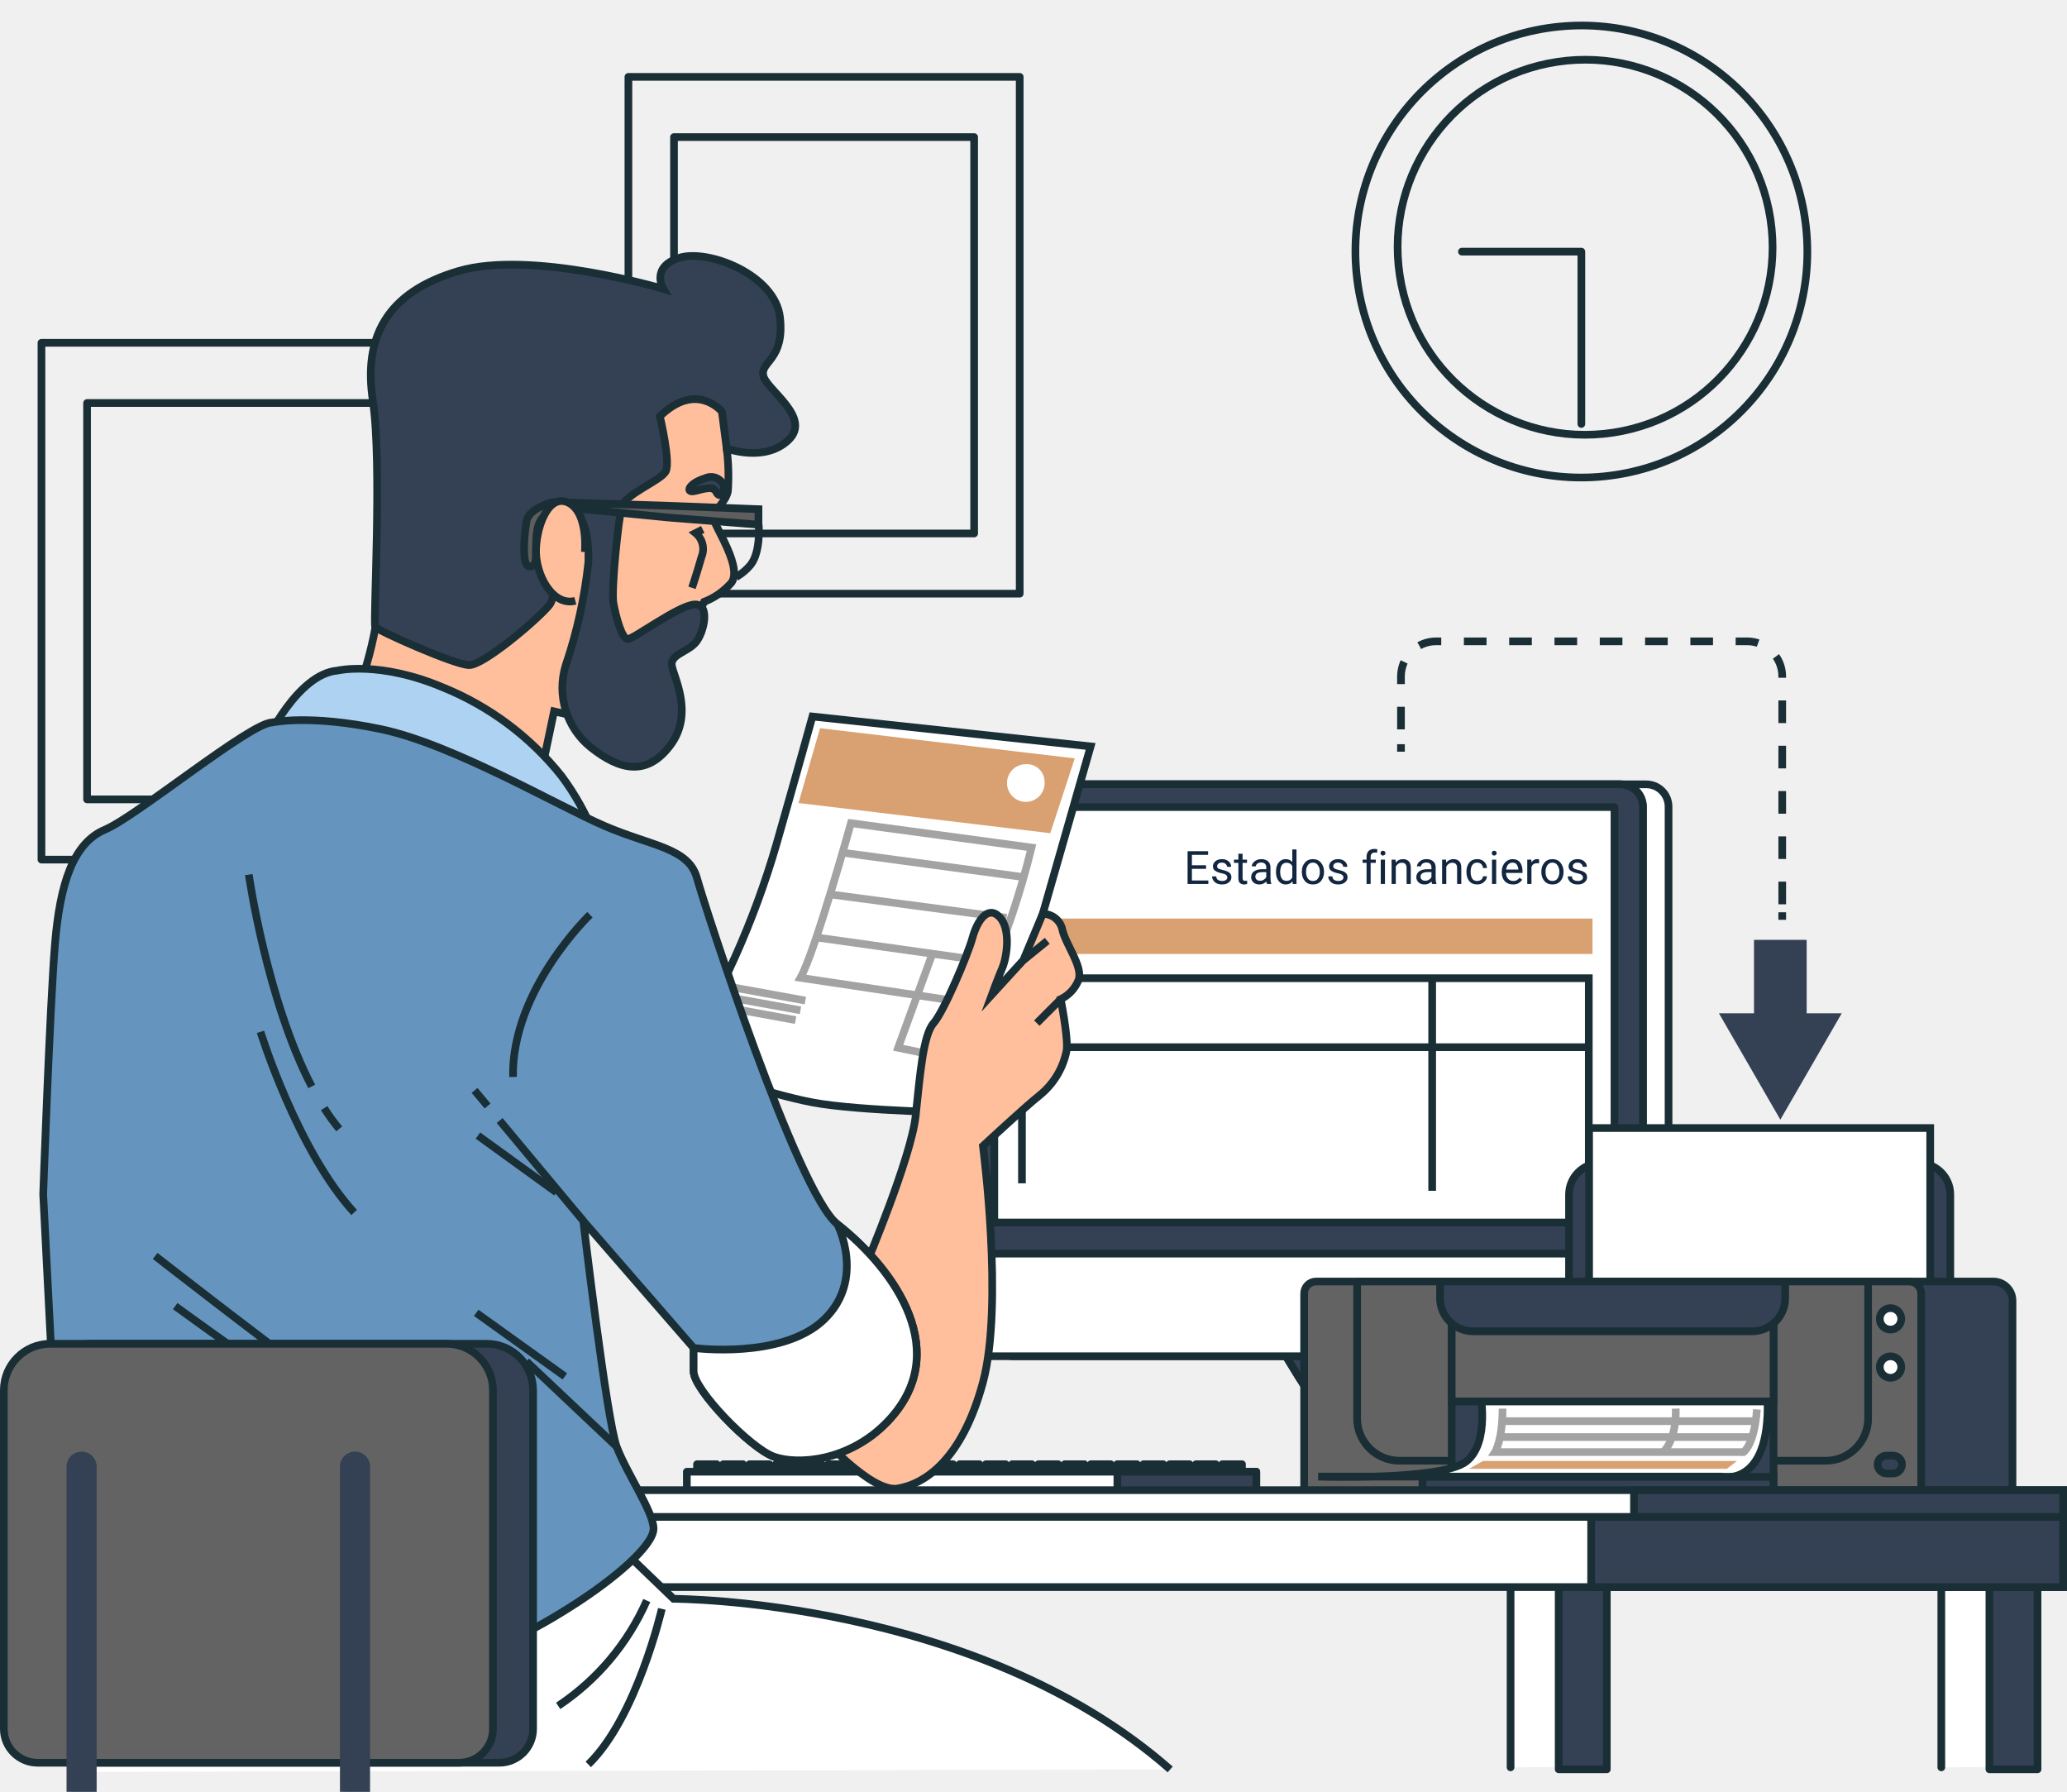
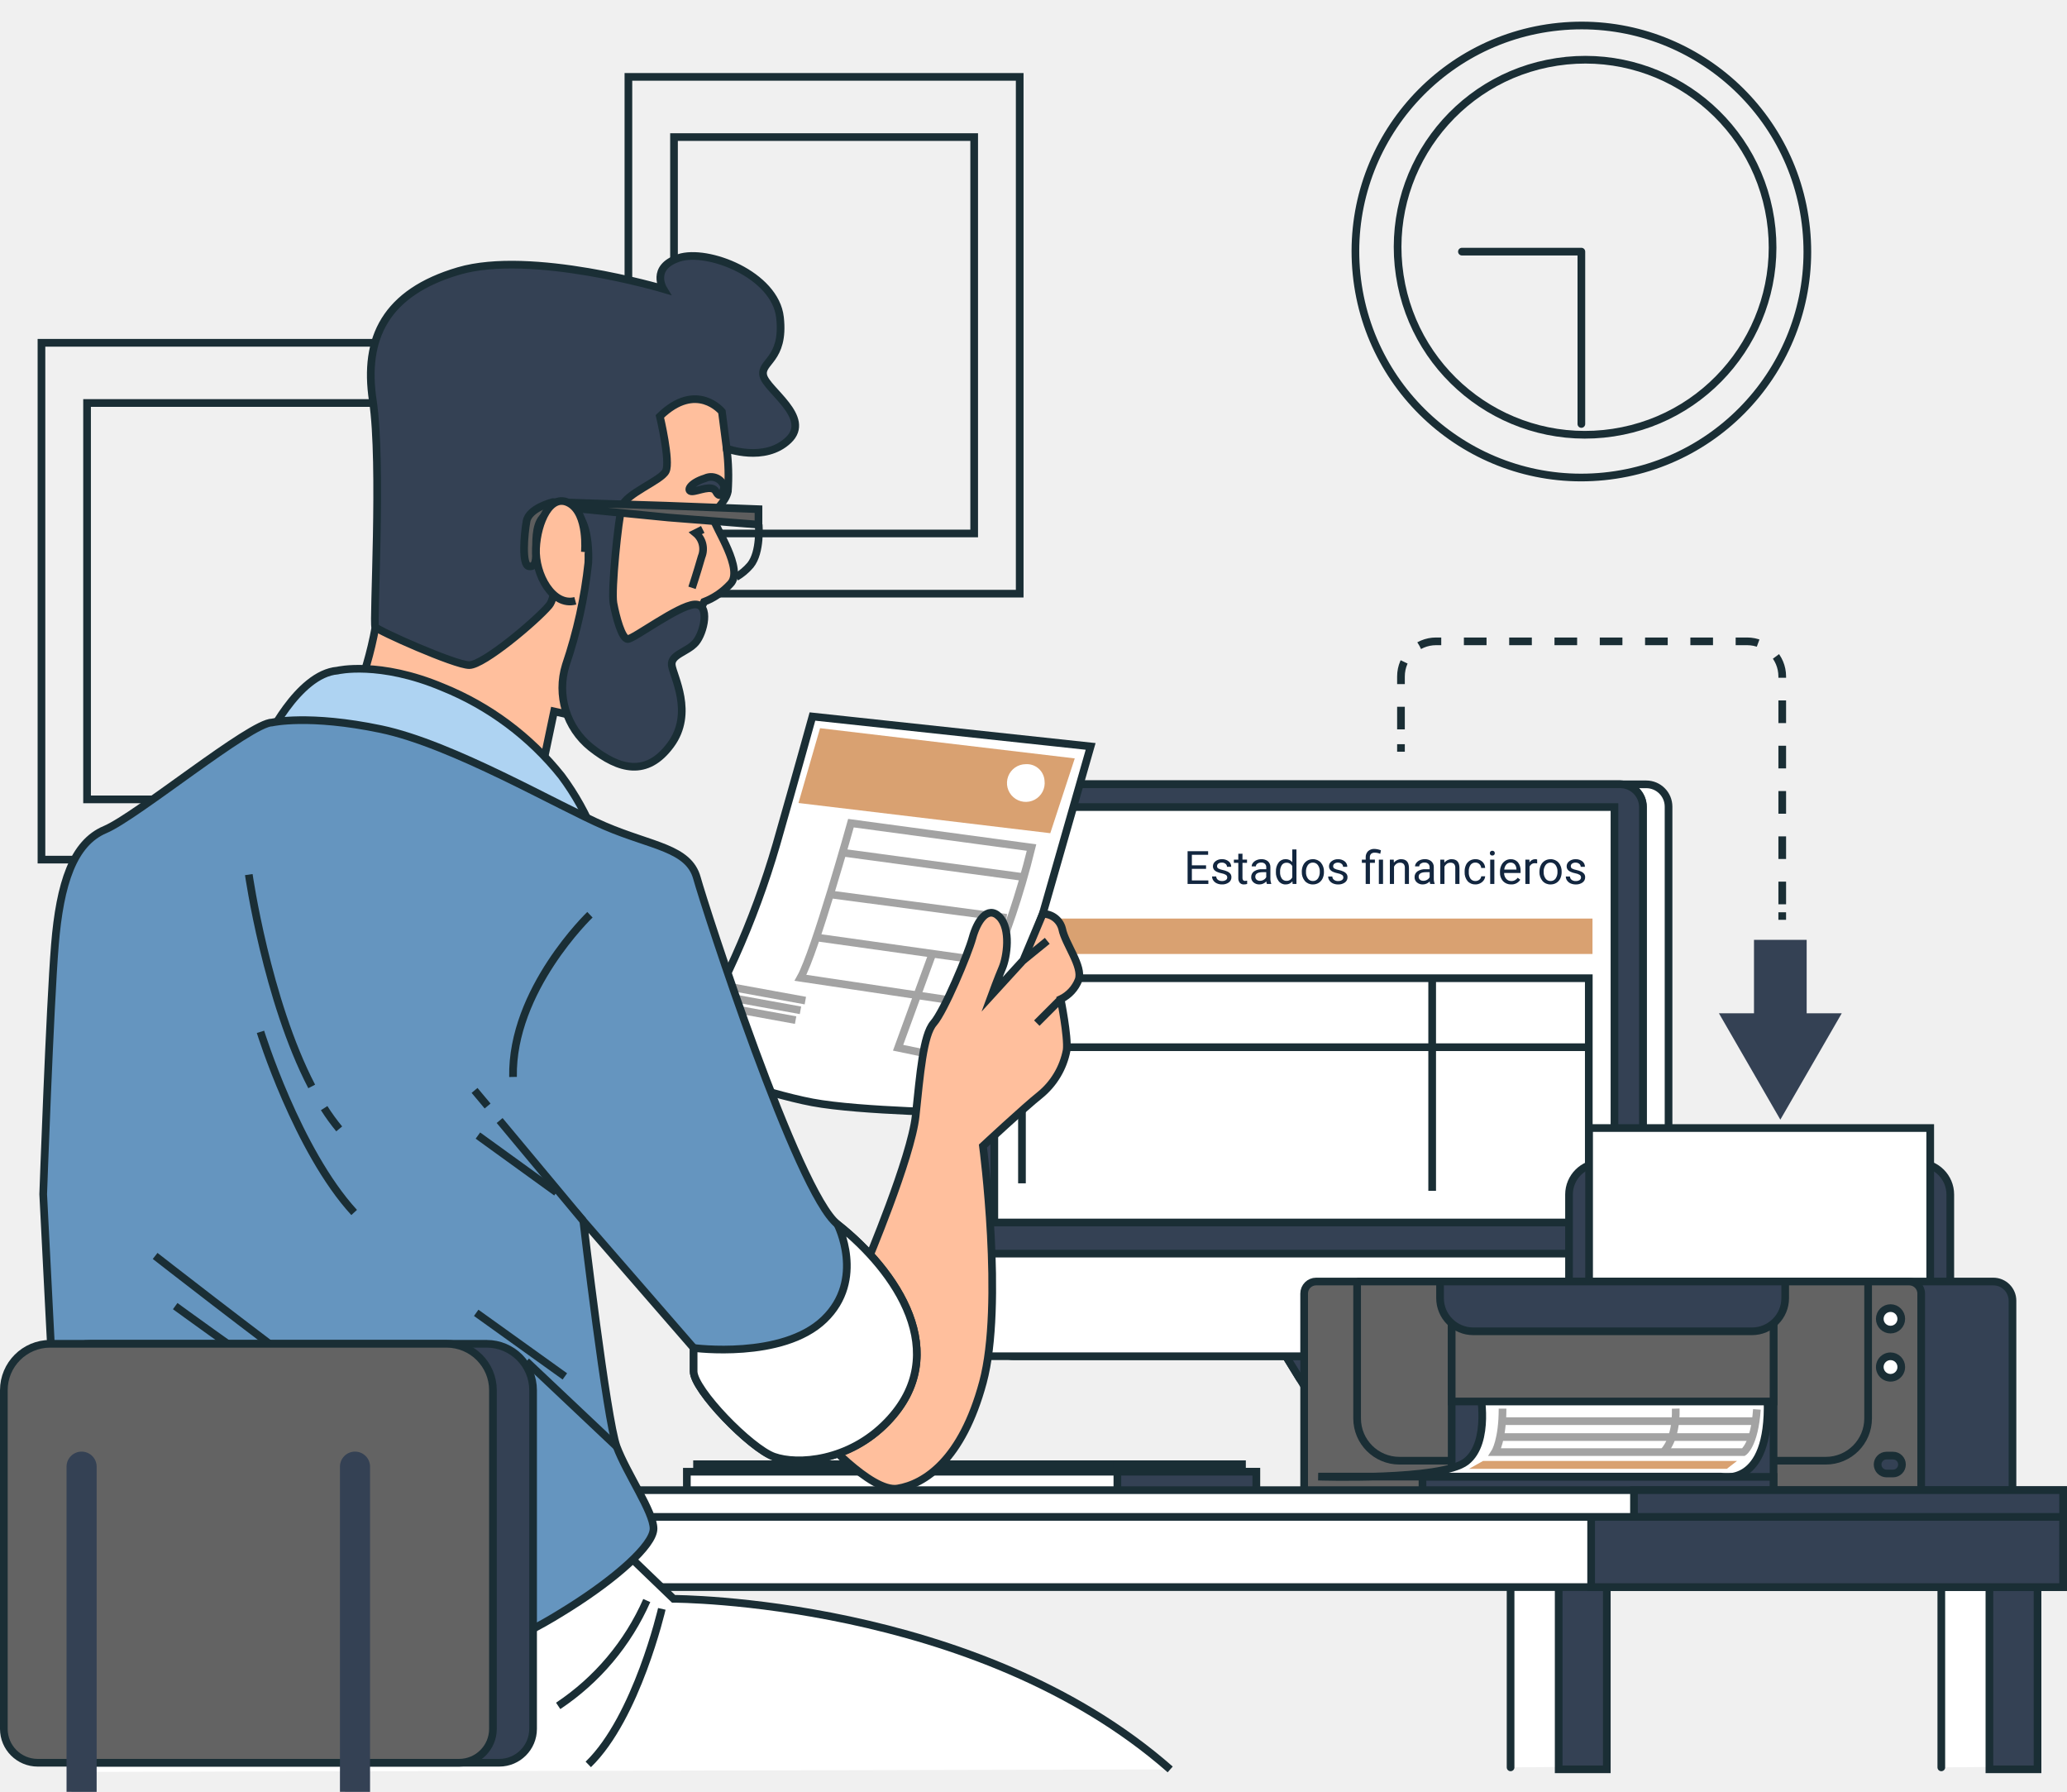
<svg xmlns="http://www.w3.org/2000/svg" width="269.244" height="233.368" viewBox="0 0 269.244 233.368">
  <defs>
-     <style>.a,.b,.f,.h,.l{fill:none;}.a,.b,.c,.d,.f,.h,.i,.j,.k,.m,.n,.p,.q{stroke:#1a2e35;}.a,.b,.c,.d{stroke-linecap:round;stroke-linejoin:round;}.b{stroke-width:1.001px;}.c,.j,.o{fill:#fff;}.d,.g,.i{fill:#344154;}.e{fill:#d9a171;}.f,.h,.i,.j,.k,.l,.m,.n,.p,.q{stroke-miterlimit:10;}.h{stroke-dasharray:2.95 2.95;}.k{fill:#636363;}.l{stroke:#a3a3a3;}.m{fill:#ffbf9d;}.n{fill:#5e5e5e;}.p{fill:#aed3f2;}.q{fill:#6595bf;}.r{fill:#12263f;font-size:6px;font-family:Roboto-Regular, Roboto;}</style>
+     <style>.a,.b,.c,.h,.i,.l,.r,.s{fill:none;}.a,.b,.c,.d,.e,.f,.h,.i,.j,.l,.m,.n,.o,.p,.q,.t,.u,.v,.x,.y{stroke:#1a2e35;}.a,.b,.c,.d,.e,.f,.j{stroke-linecap:round;}.b{stroke-width:1.001px;}.c,.d,.e{stroke-linejoin:round;}.d,.f,.n,.q,.w{fill:#fff;}.e,.j,.k,.m,.p{fill:#344154;}.g{fill:#d9a171;}.h,.l,.m,.o,.q,.r,.u,.v,.x,.y{stroke-miterlimit:10;}.l{stroke-dasharray:2.95 2.95;}.o,.t{fill:#636363;}.r,.s{stroke:#a3a3a3;}.u{fill:#ffbf9d;}.v{fill:#5e5e5e;}.x{fill:#aed3f2;}.y{fill:#6595bf;}.z{fill:#12263f;}</style>
  </defs>
-   <g transform="translate(-1642.807 10009.124)">
-     <rect class="a" width="50.97" height="67.306" transform="translate(1724.662 -9999.113)" />
-     <rect class="a" width="39.096" height="51.623" transform="translate(1730.602 -9991.272)" />
-     <rect class="a" width="50.97" height="67.306" transform="translate(1648.208 -9964.48)" />
-     <rect class="a" width="39.096" height="51.623" transform="translate(1654.148 -9956.639)" />
-     <circle class="a" cx="29.432" cy="29.432" r="29.432" transform="matrix(0.995, -0.1, 0.1, 0.995, 1816.567, -10002.71)" />
-     <circle class="b" cx="24.419" cy="24.419" r="24.419" transform="translate(1821.477 -9997.409) rotate(-8.616)" />
-     <path class="a" d="M338.56,152.84h15.559v22.446" transform="translate(1494.674 -10129.193)" />
-     <path class="c" d="M321.1,367.32l10.325,16.63a3.182,3.182,0,0,1-2.705,4.862H307.636a3.182,3.182,0,0,0,2.712-4.849l-10-16.271Z" transform="translate(1507.916 -10203.521)" />
-     <path class="d" d="M321.1,367.32l-20.754.372,3.849,6.254h21.022Z" transform="translate(1507.916 -10203.521)" />
-     <rect class="c" width="88.19" height="74.481" rx="2.91" transform="translate(1860.15 -9832.495) rotate(180)" />
-     <rect class="c" width="88.19" height="74.481" rx="2.91" transform="translate(1856.811 -9832.495) rotate(180)" />
-     <path class="d" d="M242.626,259H324.89a2.967,2.967,0,0,1,2.967,2.967v58.158H239.64V261.967A2.96,2.96,0,0,1,242.626,259Z" transform="translate(1528.954 -10165.982)" />
-     <rect class="c" width="80.78" height="54.1" transform="translate(1853.106 -9849.916) rotate(180)" />
-     <rect class="e" width="74.559" height="4.613" transform="translate(1775.684 -9889.496)" />
-     <path class="f" d="M250.86,324.363V297.65h73.834v27.687" transform="translate(1525.066 -10179.377)" />
-     <line class="f" x2="73.35" transform="translate(1776.168 -9872.742)" />
-     <line class="f" y2="27.883" transform="translate(1829.359 -9881.923)" />
-     <rect class="c" width="2.568" height="0.856" transform="translate(1733.602 -9818.433)" />
-     <rect class="c" width="2.568" height="0.856" transform="translate(1737.019 -9818.433)" />
-     <rect class="c" width="2.568" height="0.856" transform="translate(1740.443 -9818.433)" />
-     <rect class="c" width="2.568" height="0.856" transform="translate(1743.861 -9818.433)" />
-     <rect class="c" width="2.568" height="0.856" transform="translate(1747.285 -9818.433)" />
-     <rect class="c" width="2.568" height="0.856" transform="translate(1750.703 -9818.433)" />
-     <rect class="c" width="2.568" height="0.856" transform="translate(1754.127 -9818.433)" />
-     <rect class="c" width="2.568" height="0.856" transform="translate(1757.544 -9818.433)" />
-     <rect class="c" width="2.568" height="0.856" transform="translate(1760.969 -9818.433)" />
-     <rect class="c" width="2.568" height="0.856" transform="translate(1764.386 -9818.433)" />
-     <rect class="c" width="2.568" height="0.856" transform="translate(1767.81 -9818.433)" />
-     <rect class="c" width="2.568" height="0.856" transform="translate(1771.228 -9818.433)" />
-     <rect class="c" width="2.568" height="0.856" transform="translate(1774.652 -9818.433)" />
-     <rect class="c" width="2.568" height="0.856" transform="translate(1778.069 -9818.433)" />
-     <rect class="c" width="2.568" height="0.856" transform="translate(1781.494 -9818.433)" />
-     <rect class="c" width="2.568" height="0.856" transform="translate(1784.911 -9818.433)" />
-     <rect class="c" width="2.568" height="0.856" transform="translate(1788.335 -9818.433)" />
-     <rect class="c" width="2.568" height="0.856" transform="translate(1791.753 -9818.433)" />
-     <rect class="c" width="2.568" height="0.856" transform="translate(1795.177 -9818.433)" />
-     <rect class="c" width="2.568" height="0.856" transform="translate(1798.594 -9818.433)" />
-     <rect class="c" width="2.568" height="0.856" transform="translate(1802.019 -9818.433)" />
-     <rect class="c" width="74.174" height="2.764" transform="translate(1732.275 -9817.453)" />
-     <rect class="d" width="18.094" height="2.764" transform="translate(1788.355 -9817.453)" />
-     <path class="g" d="M401.219,299.57v-9.56h-6.861v9.56H389.79l8,13.853,8-13.853Z" transform="translate(1476.921 -10176.729)" />
-     <line class="f" y1="0.98" transform="translate(1825.295 -9912.204)" />
-     <path class="h" d="M326.41,241.978v-6.894a4.574,4.574,0,0,1,4.574-4.574H371.5a4.574,4.574,0,0,1,4.574,4.574V264.81" transform="translate(1498.885 -10156.109)" />
-     <line class="f" y2="0.98" transform="translate(1874.957 -9890.313)" />
-     <path class="i" d="M363.994,334.51h41.494a4.084,4.084,0,0,1,4.084,4.084V371.6H359.91V338.594a4.084,4.084,0,0,1,4.084-4.084Z" transform="translate(1487.276 -10192.15)" />
-     <rect class="j" width="44.435" height="41.664" transform="translate(1849.799 -9862.215)" />
-     <path class="i" d="M325.27,358.1h77.9a2.5,2.5,0,0,1,2.5,2.5V385.33H325.29V358.1Z" transform="translate(1499.28 -10200.325)" />
-     <path class="k" d="M308.652,358.1h77.271a1.562,1.562,0,0,1,1.562,1.562V385.33H307.11V359.662a1.562,1.562,0,0,1,1.562-1.562Z" transform="translate(1505.573 -10200.325)" />
-     <path class="k" d="M317.66,358.1h66.568v17.826a5.509,5.509,0,0,1-5.509,5.509H323.175a5.509,5.509,0,0,1-5.509-5.509V358.1Z" transform="translate(1501.917 -10200.325)" />
-     <rect class="i" width="41.926" height="27.23" transform="translate(1831.901 -9842.226)" />
-     <path class="j" d="M330.964,379.78s1.431,6.776-1.784,9.279-19.27,1.96-19.27,1.96h52.459s6.424,1.607,6.071-9.991Z" transform="translate(1504.603 -10207.838)" />
-     <path class="e" d="M373.558,394.886H339.97l1.83-1.026h33.078Z" transform="translate(1494.186 -10212.718)" />
-     <path class="l" d="M346.14,383.43c0,4.136-.98,5.665-.98,5.665h32.366s1.418-.876,1.745-5.561" transform="translate(1492.387 -10209.104)" />
-     <line class="l" x2="32.804" transform="translate(1838.089 -9821.968)" />
-     <line class="l" x2="32.915" transform="translate(1838.416 -9824.04)" />
-     <path class="l" d="M378.85,388.984s1.634-1.523,1.523-5.554" transform="translate(1480.712 -10209.104)" />
-     <rect class="k" width="41.926" height="15.624" transform="translate(1831.901 -9842.226)" />
-     <rect class="i" width="45.722" height="1.79" transform="translate(1828.098 -9816.786)" />
-     <path class="i" d="M334.2,358.1h44.958v2.163a4.319,4.319,0,0,1-4.319,4.319H338.519a4.319,4.319,0,0,1-4.319-4.319Z" transform="translate(1496.185 -10200.325)" />
-     <path class="j" d="M424.65,364.795a1.4,1.4,0,1,1-1.4-1.4A1.4,1.4,0,0,1,424.65,364.795Z" transform="translate(1465.814 -10202.158)" />
-     <path class="j" d="M424.65,374.392a1.4,1.4,0,1,1-1.4-1.392A1.4,1.4,0,0,1,424.65,374.392Z" transform="translate(1465.814 -10205.488)" />
-     <path class="i" d="M423.433,395.123h-.849a1.17,1.17,0,0,1-1.163-1.17h0a1.163,1.163,0,0,1,1.163-1.163h.849a1.163,1.163,0,0,1,1.163,1.163h0A1.17,1.17,0,0,1,423.433,395.123Z" transform="translate(1465.96 -10212.347)" />
-     <path class="c" d="M360.787,439.7V411.27H348.26V439.8" transform="translate(1491.313 -10218.751)" />
-     <rect class="d" width="6.267" height="28.785" transform="translate(1845.839 -9807.481)" />
-     <path class="c" d="M446.647,439.7V411.27H434.12V439.8" transform="translate(1461.559 -10218.751)" />
-     <rect class="d" width="6.267" height="28.785" transform="translate(1901.945 -9807.481)" />
-     <rect class="j" width="255.501" height="9.919" transform="translate(1656.05 -9812.35)" />
-     <rect class="i" width="61.477" height="9.919" transform="translate(1850.067 -9812.35)" />
-     <rect class="j" width="255.501" height="3.483" transform="translate(1656.05 -9815.055)" />
-     <rect class="i" width="55.903" height="3.483" transform="translate(1855.648 -9815.055)" />
-     <path class="m" d="M166.262,184.009a28.443,28.443,0,0,1,.157,5.581c-.307,1.549-2.019,2.483-1.862,3.568s4.032,6.665,2.169,8.495a9.149,9.149,0,0,1-3.411,2.326l-1.242,2.79s-7.443,4.809-10.383,6.044-.314,7.136-.314,7.136l-7.6-1.706-1.856,8.841a38.555,38.555,0,0,0-13.494-8.064c-7.757-2.477-10.7-2.176-10.7-2.176a48.674,48.674,0,0,0,2.79-9.58c1.085-5.737,1.706-18.454,1.706-19.382s4.96-15.2,9.305-17.99,22.015.314,31.32,2.614,5.273,8.992,5.273,8.992Z" transform="translate(1571.201 -10134.721)" />
-     <path class="i" d="M189.09,199.023a1.794,1.794,0,0,0-2.483-1.085c-2.013.621-2.483,1.706-1.706,1.706s2.614-.928,3.1,0S188.934,200.107,189.09,199.023Z" transform="translate(1548.047 -10144.775)" />
-     <path class="f" d="M186.488,208.21l-.934.47a2.688,2.688,0,0,1,.778,3.1c-.621,2.169-1.242,4.032-1.242,4.032" transform="translate(1547.858 -10148.382)" />
-     <path class="i" d="M158.712,174.588s1.4,5.881.778,7.136-5.273,2.941-5.737,4.646-1.4,10.86-1.085,12.566,1.085,4.653,1.862,4.653,6.535-4.345,8.678-4.5,1.242,3.725.157,4.966-3.267,1.549-3.1,2.947,2.941,6.2-.157,10.383-6.672,3.267-10.39.314a9.954,9.954,0,0,1-3.267-10.7,61.979,61.979,0,0,0,2.941-13.337c.15-3.254-.614-7.443-2.941-6.535s-.47,10.083-2.176,12.1-8.528,7.757-10.39,7.757-11.939-4.5-12.246-4.966.928-21.244-.314-29.458,1.706-14.115,11.168-16.9,26.668,2.326,26.668,2.326-1.706-2.79,2.019-4.032,12.559,2.169,13.18,7.75-2.614,5.737-2.169,7.6,6.358,5.43,3.267,8.377-8.044,1.1-8.044,1.1l-.621-4.809S163.495,169.935,158.712,174.588Z" transform="translate(1570.048 -10129.488)" />
-     <path class="n" d="M170.079,203.224l-14.729-.464s-3.1.771-3.411,2.477-.653,5.737.307,5.881.928-.915.928-2.32,0-3.568,1.242-4.339a9.1,9.1,0,0,1,3.411-.934l12.559,1.242,11.762.928v-2.013Z" transform="translate(1559.458 -10146.493)" />
-     <path class="m" d="M160.354,209.193s.464-4.96-2.013-6.358-4.189,2.483-4.345,5.881,2.176,7.6,5.117,6.822" transform="translate(1558.636 -10146.418)" />
-     <path class="f" d="M196.817,207.26s.307,3.568-1.085,5.273a7.188,7.188,0,0,1-1.862,1.555" transform="translate(1544.816 -10148.053)" />
-     <path class="j" d="M236.081,249.385l-6.24,21.819-4.679,12.468L220.1,297.107s-14.023-.19-20.257-1.359-17.441-5.156-17.441-5.156a112.982,112.982,0,0,0,12.742-28.425c2.646-9.253,4.7-16.676,4.7-16.676Z" transform="translate(1548.79 -10161.301)" />
-     <path class="l" d="M213.284,266.75s-4.666,16.742-6.574,20.14l22.681,3.391s4.241-7.423,7.417-20.355Z" transform="translate(1540.366 -10168.669)" />
-     <line class="l" x2="23.531" y2="3.176" transform="translate(1752.375 -9898.103)" />
-     <line class="l" x2="22.603" y2="2.999" transform="translate(1751.317 -9892.594)" />
-     <line class="l" x2="22.681" y2="3.182" transform="translate(1749.455 -9886.993)" />
-     <path class="l" d="M230.62,292.85l-4.45,12.193,7.208,1.49,2.548-8.482" transform="translate(1533.622 -10177.713)" />
-     <line class="l" x2="9.325" y2="1.699" transform="translate(1738.385 -9880.512)" />
-     <line class="l" x2="9.331" y2="1.692" transform="translate(1737.745 -9879.237)" />
-     <line class="l" x2="9.331" y2="1.699" transform="translate(1737.111 -9877.97)" />
-     <path class="e" d="M209.12,247.82l-2.81,9.743,32.8,3.934,3.189-9.743Z" transform="translate(1540.505 -10162.108)" />
-     <path class="o" d="M252.764,257.138a2.457,2.457,0,1,1-2.437-2.15A2.307,2.307,0,0,1,252.764,257.138Z" transform="translate(1526.103 -10164.591)" />
-     <path class="m" d="M216.521,330.337s5.848-13.827,6.43-19.284.974-10.521,2.339-12.076,4.476-8.959,5.064-11.109,1.96-4.287,3.5-2.731.974,5.26.392,6.626-1.366,3.5-1.366,3.5l4.091-4.476,2.535-6.038a2.584,2.584,0,0,1,2.529,1.96c.386,1.96,2.731,4.868,2.143,6.62a4.679,4.679,0,0,1-2.339,2.535s.98,4.868.784,6.62a9.919,9.919,0,0,1-3.509,5.881c-1.96,1.555-7.4,6.619-7.4,6.619s2.731,20.649,0,30.778-7.593,13.246-11.109,13.827S210.28,352.4,210.28,352.4,217.494,348.647,216.521,330.337Z" transform="translate(1539.129 -10174.856)" />
-     <line class="f" x1="3.11" y2="3.117" transform="translate(1777.86 -9878.995)" />
-     <line class="f" y1="2.535" x2="3.117" transform="translate(1776.103 -9886.595)" />
-     <path class="p" d="M109.441,236.213s5.443-1.307,13.723,2.183a38,38,0,0,1,15.461,11.54,34.065,34.065,0,0,1,4.359,7.842s-31.582-12.194-35.071-12.194H100.07S104.213,236.644,109.441,236.213Z" transform="translate(1577.321 -10158.003)" />
-     <path class="j" d="M205.875,440.556c-25.269-22.218-64.692-22.218-64.692-22.218L135.3,412.68H65.33v28.2" transform="translate(1589.36 -10219.239)" />
-     <path class="f" d="M173.99,423.34s-3.267,14.16-9.58,20.257" transform="translate(1555.025 -10222.934)" />
-     <path class="f" d="M169.95,421.68A31.967,31.967,0,0,1,158.41,435.4" transform="translate(1557.104 -10222.358)" />
-     <path class="q" d="M85.583,246.519s4.79-1.091,14.154.869,23.093,10.018,29.19,12.631,10.893,2.836,11.978,6.757,13.069,40.946,18.3,45.088c7.711,6.11,15.03,16.827,6.535,25.707-5.005,5.228-11.762,5.665-14.807,4.574s-10.455-8.711-10.455-11.109v-3.052L126.1,311.434s3.045,25.923,4.352,29.406,4.8,8.495,4.8,10.671-5.012,6.535-10.893,10.24-11.762,6.972-25.269,7.626-29.621-1.529-33.1-6.1-7.841-10.017-8.279-17.643-1.96-37.678-1.96-37.678.869-24.4,1.523-32.457,2.4-13.285,6.535-15.029S82.747,246.519,85.583,246.519Z" transform="translate(1592.684 -10161.553)" />
-     <path class="f" d="M111.76,323.54a27.047,27.047,0,0,0,1.96,2.705" transform="translate(1573.27 -10188.349)" />
-     <path class="f" d="M96.74,277s2.339,16.336,8.194,27.589" transform="translate(1578.475 -10172.221)" />
-     <path class="f" d="M99.07,308.34s4.8,15.467,12.2,23.524" transform="translate(1577.668 -10183.081)" />
-     <line class="f" x2="10.893" y2="13.069" transform="translate(1707.888 -9863.194)" />
-     <line class="f" x2="1.699" y2="2.032" transform="translate(1704.621 -9867.115)" />
-     <line class="f" x2="10.233" y2="7.404" transform="translate(1705.059 -9861.234)" />
-     <path class="f" d="M159.426,285s-10.24,9.8-10.017,21.126" transform="translate(1560.225 -10174.993)" />
-     <path class="j" d="M204.138,346.68s3.705,7.188-1.738,12.416-16.99,3.7-16.99,3.7v3.045c0,2.4,7.4,10.017,10.455,11.109s9.8.653,14.807-4.574C219.187,363.5,211.849,352.77,204.138,346.68Z" transform="translate(1547.747 -10196.368)" />
-     <line class="f" x1="11.762" y1="11.109" transform="translate(1711.371 -9831.829)" />
-     <line class="f" x2="11.547" y2="8.279" transform="translate(1704.837 -9838.147)" />
-     <path class="f" d="M116.75,382.18a21.778,21.778,0,0,0,2.614,1.634" transform="translate(1571.541 -10208.67)" />
-     <path class="f" d="M78.07,353s13.115,10.233,21.453,16.336" transform="translate(1584.945 -10198.558)" />
-     <path class="f" d="M82.07,363s9.586,6.972,11.109,7.841" transform="translate(1583.559 -10202.023)" />
-     <path class="i" d="M61.954,370.51h51.623a6.044,6.044,0,0,1,6.044,6.044v44.108a4.411,4.411,0,0,1-4.411,4.411H60.321a4.411,4.411,0,0,1-4.411-4.411V376.554A6.044,6.044,0,0,1,61.954,370.51Z" transform="translate(1592.625 -10204.626)" />
-     <path class="k" d="M53.954,370.51h51.623a6.044,6.044,0,0,1,6.044,6.044v44.108a4.411,4.411,0,0,1-4.411,4.411H52.321a4.411,4.411,0,0,1-4.411-4.411V376.554a6.044,6.044,0,0,1,6.044-6.044Z" transform="translate(1595.397 -10204.626)" />
-     <path class="g" d="M64.331,436.317V393.96a1.96,1.96,0,1,0-3.921,0v42.351Z" transform="translate(1591.065 -10212.073)" />
-     <path class="g" d="M118.831,436.317V393.96a1.96,1.96,0,1,0-3.921,0v42.351Z" transform="translate(1572.179 -10212.073)" />
-     <text class="r" transform="translate(1797 -9894)">
-       <tspan x="0" y="0">Estados financieros</tspan>
-     </text>
+   <g transform="translate(-1546.807 10220.124)">
+     <path class="a" d="M0,0H50.97V67.306H0Z" transform="translate(1628.662 -10210.113)" />
+     <path class="a" d="M0,0H39.1V51.623H0Z" transform="translate(1634.602 -10202.272)" />
+     <path class="a" d="M0,0H50.97V67.306H0Z" transform="translate(1552.208 -10175.48)" />
+     <path class="a" d="M0,0H39.1V51.623H0Z" transform="translate(1558.148 -10167.639)" />
+     <path class="a" d="M29.432,0A29.432,29.432,0,1,1,0,29.432,29.432,29.432,0,0,1,29.432,0Z" transform="matrix(0.995, -0.1, 0.1, 0.995, 1720.567, -10213.71)" />
+     <path class="b" d="M24.419,0A24.419,24.419,0,1,1,0,24.419,24.419,24.419,0,0,1,24.419,0Z" transform="translate(1725.477 -10208.409) rotate(-8.616)" />
+     <path class="c" d="M338.56,152.84h15.559v22.446" transform="translate(1398.674 -10340.193)" />
+     <path class="d" d="M321.1,367.32l10.325,16.63a3.182,3.182,0,0,1-2.705,4.862H307.636a3.182,3.182,0,0,0,2.712-4.849l-10-16.271Z" transform="translate(1411.916 -10414.521)" />
+     <path class="e" d="M321.1,367.32l-20.754.372,3.849,6.254h21.022Z" transform="translate(1411.916 -10414.521)" />
+     <path class="f" d="M2.91,0H85.28a2.91,2.91,0,0,1,2.91,2.91V71.571a2.91,2.91,0,0,1-2.91,2.91H2.91A2.91,2.91,0,0,1,0,71.571V2.91A2.91,2.91,0,0,1,2.91,0Z" transform="translate(1764.15 -10043.495) rotate(180)" />
+     <path class="f" d="M2.91,0H85.28a2.91,2.91,0,0,1,2.91,2.91V71.571a2.91,2.91,0,0,1-2.91,2.91H2.91A2.91,2.91,0,0,1,0,71.571V2.91A2.91,2.91,0,0,1,2.91,0Z" transform="translate(1760.811 -10043.495) rotate(180)" />
+     <path class="e" d="M242.626,259H324.89a2.967,2.967,0,0,1,2.967,2.967v58.158H239.64V261.967A2.96,2.96,0,0,1,242.626,259Z" transform="translate(1432.954 -10376.982)" />
+     <path class="f" d="M0,0H80.78V54.1H0Z" transform="translate(1757.106 -10060.916) rotate(180)" />
+     <path class="g" d="M0,0H74.559V4.613H0Z" transform="translate(1679.684 -10100.496)" />
+     <path class="h" d="M250.86,324.363V297.65h73.834v27.687" transform="translate(1429.066 -10390.377)" />
+     <path class="i" d="M0,0H73.35" transform="translate(1680.168 -10083.742)" />
+     <path class="i" d="M0,0V27.883" transform="translate(1733.359 -10092.923)" />
+     <path class="f" d="M0,0H2.568V.856H0Z" transform="translate(1637.602 -10029.433)" />
+     <path class="f" d="M0,0H2.568V.856H0Z" transform="translate(1641.019 -10029.433)" />
+     <path class="f" d="M0,0H2.568V.856H0Z" transform="translate(1644.443 -10029.433)" />
+     <path class="f" d="M0,0H2.568V.856H0Z" transform="translate(1647.861 -10029.433)" />
+     <path class="f" d="M0,0H2.568V.856H0Z" transform="translate(1651.285 -10029.433)" />
+     <path class="f" d="M0,0H2.568V.856H0Z" transform="translate(1654.703 -10029.433)" />
+     <path class="f" d="M0,0H2.568V.856H0Z" transform="translate(1658.127 -10029.433)" />
+     <path class="f" d="M0,0H2.568V.856H0Z" transform="translate(1661.544 -10029.433)" />
+     <path class="f" d="M0,0H2.568V.856H0Z" transform="translate(1664.969 -10029.433)" />
+     <path class="f" d="M0,0H2.568V.856H0Z" transform="translate(1668.386 -10029.433)" />
+     <path class="f" d="M0,0H2.568V.856H0Z" transform="translate(1671.81 -10029.433)" />
+     <path class="f" d="M0,0H2.568V.856H0Z" transform="translate(1675.228 -10029.433)" />
+     <path class="f" d="M0,0H2.568V.856H0Z" transform="translate(1678.652 -10029.433)" />
+     <path class="f" d="M0,0H2.568V.856H0Z" transform="translate(1682.069 -10029.433)" />
+     <path class="f" d="M0,0H2.568V.856H0Z" transform="translate(1685.494 -10029.433)" />
+     <path class="f" d="M0,0H2.568V.856H0Z" transform="translate(1688.911 -10029.433)" />
+     <path class="f" d="M0,0H2.568V.856H0Z" transform="translate(1692.335 -10029.433)" />
+     <path class="f" d="M0,0H2.568V.856H0Z" transform="translate(1695.753 -10029.433)" />
+     <path class="f" d="M0,0H2.568V.856H0Z" transform="translate(1699.177 -10029.433)" />
+     <path class="f" d="M0,0H2.568V.856H0Z" transform="translate(1702.594 -10029.433)" />
+     <path class="f" d="M0,0H2.568V.856H0Z" transform="translate(1706.019 -10029.433)" />
+     <path class="f" d="M0,0H74.174V2.764H0Z" transform="translate(1636.275 -10028.453)" />
+     <path class="j" d="M0,0H18.094V2.764H0Z" transform="translate(1692.355 -10028.453)" />
+     <path class="k" d="M401.219,299.57v-9.56h-6.861v9.56H389.79l8,13.853,8-13.853Z" transform="translate(1380.921 -10387.729)" />
+     <path class="i" d="M0,.98V0" transform="translate(1729.295 -10123.204)" />
+     <path class="l" d="M326.41,241.978v-6.894a4.574,4.574,0,0,1,4.574-4.574H371.5a4.574,4.574,0,0,1,4.574,4.574V264.81" transform="translate(1402.885 -10367.109)" />
+     <path class="i" d="M0,0V.98" transform="translate(1778.957 -10101.313)" />
+     <path class="m" d="M363.994,334.51h41.494a4.084,4.084,0,0,1,4.084,4.084V371.6H359.91V338.594a4.084,4.084,0,0,1,4.084-4.084Z" transform="translate(1391.276 -10403.15)" />
+     <path class="n" d="M0,0H44.435V41.664H0Z" transform="translate(1753.799 -10073.215)" />
+     <path class="m" d="M325.27,358.1h77.9a2.5,2.5,0,0,1,2.5,2.5V385.33H325.29V358.1Z" transform="translate(1403.28 -10411.325)" />
+     <path class="o" d="M308.652,358.1h77.271a1.562,1.562,0,0,1,1.562,1.562V385.33H307.11V359.662a1.562,1.562,0,0,1,1.562-1.562Z" transform="translate(1409.573 -10411.325)" />
+     <path class="o" d="M317.66,358.1h66.568v17.826a5.509,5.509,0,0,1-5.509,5.509H323.175a5.509,5.509,0,0,1-5.509-5.509V358.1Z" transform="translate(1405.917 -10411.325)" />
+     <path class="p" d="M0,0H41.926V27.23H0Z" transform="translate(1735.901 -10053.226)" />
+     <path class="q" d="M330.964,379.78s1.431,6.776-1.784,9.279-19.27,1.96-19.27,1.96h52.459s6.424,1.607,6.071-9.991Z" transform="translate(1408.603 -10418.838)" />
+     <path class="g" d="M373.558,394.886H339.97l1.83-1.026h33.078Z" transform="translate(1398.186 -10423.718)" />
+     <path class="r" d="M346.14,383.43c0,4.136-.98,5.665-.98,5.665h32.366s1.418-.876,1.745-5.561" transform="translate(1396.387 -10420.104)" />
+     <path class="s" d="M0,0H32.8" transform="translate(1742.089 -10032.968)" />
+     <path class="s" d="M0,0H32.915" transform="translate(1742.416 -10035.04)" />
+     <path class="r" d="M378.85,388.984s1.634-1.523,1.523-5.554" transform="translate(1384.712 -10420.104)" />
+     <path class="t" d="M0,0H41.926V15.624H0Z" transform="translate(1735.901 -10053.226)" />
+     <path class="p" d="M0,0H45.722V1.79H0Z" transform="translate(1732.098 -10027.786)" />
+     <path class="m" d="M334.2,358.1h44.958v2.163a4.319,4.319,0,0,1-4.319,4.319H338.519a4.319,4.319,0,0,1-4.319-4.319Z" transform="translate(1400.185 -10411.325)" />
+     <path class="q" d="M424.65,364.795a1.4,1.4,0,1,1-1.4-1.4A1.4,1.4,0,0,1,424.65,364.795Z" transform="translate(1369.814 -10413.158)" />
+     <path class="q" d="M424.65,374.392a1.4,1.4,0,1,1-1.4-1.392A1.4,1.4,0,0,1,424.65,374.392Z" transform="translate(1369.814 -10416.488)" />
+     <path class="m" d="M423.433,395.123h-.849a1.17,1.17,0,0,1-1.163-1.17h0a1.163,1.163,0,0,1,1.163-1.163h.849a1.163,1.163,0,0,1,1.163,1.163h0A1.17,1.17,0,0,1,423.433,395.123Z" transform="translate(1369.96 -10423.347)" />
+     <path class="d" d="M360.787,439.7V411.27H348.26V439.8" transform="translate(1395.313 -10429.751)" />
+     <path class="j" d="M0,0H6.267V28.785H0Z" transform="translate(1749.839 -10018.481)" />
+     <path class="d" d="M446.647,439.7V411.27H434.12V439.8" transform="translate(1365.559 -10429.751)" />
+     <path class="j" d="M0,0H6.267V28.785H0Z" transform="translate(1805.945 -10018.481)" />
+     <path class="n" d="M0,0H255.5V9.919H0Z" transform="translate(1560.05 -10023.35)" />
+     <path class="p" d="M0,0H61.477V9.919H0Z" transform="translate(1754.067 -10023.35)" />
+     <path class="n" d="M0,0H255.5V3.483H0Z" transform="translate(1560.05 -10026.055)" />
+     <path class="p" d="M0,0H55.9V3.483H0Z" transform="translate(1759.648 -10026.055)" />
+     <path class="u" d="M166.262,184.009a28.443,28.443,0,0,1,.157,5.581c-.307,1.549-2.019,2.483-1.862,3.568s4.032,6.665,2.169,8.495a9.149,9.149,0,0,1-3.411,2.326l-1.242,2.79s-7.443,4.809-10.383,6.044-.314,7.136-.314,7.136l-7.6-1.706-1.856,8.841a38.555,38.555,0,0,0-13.494-8.064c-7.757-2.477-10.7-2.176-10.7-2.176a48.674,48.674,0,0,0,2.79-9.58c1.085-5.737,1.706-18.454,1.706-19.382s4.96-15.2,9.305-17.99,22.015.314,31.32,2.614,5.273,8.992,5.273,8.992Z" transform="translate(1475.201 -10345.721)" />
+     <path class="m" d="M189.09,199.023a1.794,1.794,0,0,0-2.483-1.085c-2.013.621-2.483,1.706-1.706,1.706s2.614-.928,3.1,0S188.934,200.107,189.09,199.023Z" transform="translate(1452.047 -10355.775)" />
+     <path class="h" d="M186.488,208.21l-.934.47a2.688,2.688,0,0,1,.778,3.1c-.621,2.169-1.242,4.032-1.242,4.032" transform="translate(1451.858 -10359.382)" />
+     <path class="m" d="M158.712,174.588s1.4,5.881.778,7.136-5.273,2.941-5.737,4.646-1.4,10.86-1.085,12.566,1.085,4.653,1.862,4.653,6.535-4.345,8.678-4.5,1.242,3.725.157,4.966-3.267,1.549-3.1,2.947,2.941,6.2-.157,10.383-6.672,3.267-10.39.314a9.954,9.954,0,0,1-3.267-10.7,61.979,61.979,0,0,0,2.941-13.337c.15-3.254-.614-7.443-2.941-6.535s-.47,10.083-2.176,12.1-8.528,7.757-10.39,7.757-11.939-4.5-12.246-4.966.928-21.244-.314-29.458,1.706-14.115,11.168-16.9,26.668,2.326,26.668,2.326-1.706-2.79,2.019-4.032,12.559,2.169,13.18,7.75-2.614,5.737-2.169,7.6,6.358,5.43,3.267,8.377-8.044,1.1-8.044,1.1l-.621-4.809S163.495,169.935,158.712,174.588Z" transform="translate(1474.048 -10340.488)" />
+     <path class="v" d="M170.079,203.224l-14.729-.464s-3.1.771-3.411,2.477-.653,5.737.307,5.881.928-.915.928-2.32,0-3.568,1.242-4.339a9.1,9.1,0,0,1,3.411-.934l12.559,1.242,11.762.928v-2.013Z" transform="translate(1463.458 -10357.493)" />
+     <path class="u" d="M160.354,209.193s.464-4.96-2.013-6.358-4.189,2.483-4.345,5.881,2.176,7.6,5.117,6.822" transform="translate(1462.636 -10357.418)" />
+     <path class="h" d="M196.817,207.26s.307,3.568-1.085,5.273a7.188,7.188,0,0,1-1.862,1.555" transform="translate(1448.816 -10359.053)" />
+     <path class="q" d="M236.081,249.385l-6.24,21.819-4.679,12.468L220.1,297.107s-14.023-.19-20.257-1.359-17.441-5.156-17.441-5.156a112.982,112.982,0,0,0,12.742-28.425c2.646-9.253,4.7-16.676,4.7-16.676Z" transform="translate(1452.79 -10372.301)" />
+     <path class="r" d="M213.284,266.75s-4.666,16.742-6.574,20.14l22.681,3.391s4.241-7.423,7.417-20.355Z" transform="translate(1444.366 -10379.669)" />
+     <path class="s" d="M0,0,23.531,3.176" transform="translate(1656.375 -10109.103)" />
+     <path class="s" d="M0,0,22.6,3" transform="translate(1655.317 -10103.594)" />
+     <path class="s" d="M0,0,22.681,3.182" transform="translate(1653.455 -10097.993)" />
+     <path class="r" d="M230.62,292.85l-4.45,12.193,7.208,1.49,2.548-8.482" transform="translate(1437.622 -10388.713)" />
+     <path class="s" d="M0,0,9.325,1.7" transform="translate(1642.385 -10091.512)" />
+     <path class="s" d="M0,0,9.331,1.692" transform="translate(1641.745 -10090.237)" />
+     <path class="s" d="M0,0,9.331,1.7" transform="translate(1641.111 -10088.97)" />
+     <path class="g" d="M209.12,247.82l-2.81,9.743,32.8,3.934,3.189-9.743Z" transform="translate(1444.505 -10373.108)" />
+     <path class="w" d="M252.764,257.138a2.457,2.457,0,1,1-2.437-2.15A2.307,2.307,0,0,1,252.764,257.138Z" transform="translate(1430.103 -10375.591)" />
+     <path class="u" d="M216.521,330.337s5.848-13.827,6.43-19.284.974-10.521,2.339-12.076,4.476-8.959,5.064-11.109,1.96-4.287,3.5-2.731.974,5.26.392,6.626-1.366,3.5-1.366,3.5l4.091-4.476,2.535-6.038a2.584,2.584,0,0,1,2.529,1.96c.386,1.96,2.731,4.868,2.143,6.62a4.679,4.679,0,0,1-2.339,2.535s.98,4.868.784,6.62a9.919,9.919,0,0,1-3.509,5.881c-1.96,1.555-7.4,6.619-7.4,6.619s2.731,20.649,0,30.778-7.593,13.246-11.109,13.827S210.28,352.4,210.28,352.4,217.494,348.647,216.521,330.337Z" transform="translate(1443.129 -10385.856)" />
+     <path class="i" d="M3.11,0,0,3.117" transform="translate(1681.86 -10089.995)" />
+     <path class="i" d="M0,2.535,3.117,0" transform="translate(1680.103 -10097.595)" />
+     <path class="x" d="M109.441,236.213s5.443-1.307,13.723,2.183a38,38,0,0,1,15.461,11.54,34.065,34.065,0,0,1,4.359,7.842s-31.582-12.194-35.071-12.194H100.07S104.213,236.644,109.441,236.213Z" transform="translate(1481.321 -10369.003)" />
+     <path class="q" d="M205.875,440.556c-25.269-22.218-64.692-22.218-64.692-22.218L135.3,412.68H65.33v28.2" transform="translate(1493.36 -10430.239)" />
+     <path class="h" d="M173.99,423.34s-3.267,14.16-9.58,20.257" transform="translate(1459.025 -10433.934)" />
+     <path class="h" d="M169.95,421.68A31.967,31.967,0,0,1,158.41,435.4" transform="translate(1461.104 -10433.358)" />
+     <path class="y" d="M85.583,246.519s4.79-1.091,14.154.869,23.093,10.018,29.19,12.631,10.893,2.836,11.978,6.757,13.069,40.946,18.3,45.088c7.711,6.11,15.03,16.827,6.535,25.707-5.005,5.228-11.762,5.665-14.807,4.574s-10.455-8.711-10.455-11.109v-3.052L126.1,311.434s3.045,25.923,4.352,29.406,4.8,8.495,4.8,10.671-5.012,6.535-10.893,10.24-11.762,6.972-25.269,7.626-29.621-1.529-33.1-6.1-7.841-10.017-8.279-17.643-1.96-37.678-1.96-37.678.869-24.4,1.523-32.457,2.4-13.285,6.535-15.029S82.747,246.519,85.583,246.519Z" transform="translate(1496.684 -10372.553)" />
+     <path class="h" d="M111.76,323.54a27.047,27.047,0,0,0,1.96,2.705" transform="translate(1477.27 -10399.349)" />
+     <path class="h" d="M96.74,277s2.339,16.336,8.194,27.589" transform="translate(1482.475 -10383.221)" />
+     <path class="h" d="M99.07,308.34s4.8,15.467,12.2,23.524" transform="translate(1481.668 -10394.081)" />
+     <path class="i" d="M0,0,10.893,13.069" transform="translate(1611.888 -10074.194)" />
+     <path class="i" d="M0,0,1.7,2.032" transform="translate(1608.621 -10078.115)" />
+     <path class="i" d="M0,0,10.233,7.4" transform="translate(1609.059 -10072.234)" />
+     <path class="h" d="M159.426,285s-10.24,9.8-10.017,21.126" transform="translate(1464.225 -10385.993)" />
+     <path class="q" d="M204.138,346.68s3.705,7.188-1.738,12.416-16.99,3.7-16.99,3.7v3.045c0,2.4,7.4,10.017,10.455,11.109s9.8.653,14.807-4.574C219.187,363.5,211.849,352.77,204.138,346.68Z" transform="translate(1451.747 -10407.368)" />
+     <path class="i" d="M11.762,11.109,0,0" transform="translate(1615.371 -10042.829)" />
+     <path class="i" d="M0,0,11.547,8.279" transform="translate(1608.837 -10049.147)" />
+     <path class="h" d="M116.75,382.18a21.778,21.778,0,0,0,2.614,1.634" transform="translate(1475.541 -10419.67)" />
+     <path class="h" d="M78.07,353s13.115,10.233,21.453,16.336" transform="translate(1488.945 -10409.558)" />
+     <path class="h" d="M82.07,363s9.586,6.972,11.109,7.841" transform="translate(1487.559 -10413.023)" />
+     <path class="m" d="M61.954,370.51h51.623a6.044,6.044,0,0,1,6.044,6.044v44.108a4.411,4.411,0,0,1-4.411,4.411H60.321a4.411,4.411,0,0,1-4.411-4.411V376.554A6.044,6.044,0,0,1,61.954,370.51Z" transform="translate(1496.625 -10415.626)" />
+     <path class="o" d="M53.954,370.51h51.623a6.044,6.044,0,0,1,6.044,6.044v44.108a4.411,4.411,0,0,1-4.411,4.411H52.321a4.411,4.411,0,0,1-4.411-4.411V376.554a6.044,6.044,0,0,1,6.044-6.044Z" transform="translate(1499.397 -10415.626)" />
+     <path class="k" d="M64.331,436.317V393.96a1.96,1.96,0,1,0-3.921,0v42.351Z" transform="translate(1495.065 -10423.073)" />
+     <path class="k" d="M118.831,436.317V393.96a1.96,1.96,0,1,0-3.921,0v42.351Z" transform="translate(1476.179 -10423.073)" />
+     <path class="z" d="M2.906-1.972H1.058V-.46H3.205V0H.5V-4.266H3.176V-3.8H1.058v1.371H2.906ZM5.666-.841A.4.4,0,0,0,5.5-1.182a1.593,1.593,0,0,0-.577-.209A2.729,2.729,0,0,1,4.27-1.6.929.929,0,0,1,3.913-1.9.7.7,0,0,1,3.8-2.3a.822.822,0,0,1,.33-.659,1.287,1.287,0,0,1,.842-.27,1.325,1.325,0,0,1,.875.278.884.884,0,0,1,.335.712H5.634a.489.489,0,0,0-.189-.384.708.708,0,0,0-.476-.161.741.741,0,0,0-.463.129.406.406,0,0,0-.167.337.329.329,0,0,0,.155.3,1.91,1.91,0,0,0,.561.19,2.923,2.923,0,0,1,.658.217.959.959,0,0,1,.374.3.746.746,0,0,1,.122.432.811.811,0,0,1-.34.681,1.426,1.426,0,0,1-.882.256,1.6,1.6,0,0,1-.674-.135,1.1,1.1,0,0,1-.458-.376.907.907,0,0,1-.166-.523H4.23a.561.561,0,0,0,.218.432.847.847,0,0,0,.538.16A.874.874,0,0,0,5.48-.508.383.383,0,0,0,5.666-.841Zm1.983-3.1v.768h.592v.419H7.649V-.785A.439.439,0,0,0,7.729-.5.333.333,0,0,0,8-.4a1.312,1.312,0,0,0,.258-.035V0A1.571,1.571,0,0,1,7.84.059a.675.675,0,0,1-.548-.22.944.944,0,0,1-.185-.624V-2.751H6.53V-3.17h.577v-.768ZM10.831,0a1.139,1.139,0,0,1-.076-.334,1.209,1.209,0,0,1-.9.393,1.119,1.119,0,0,1-.769-.265.858.858,0,0,1-.3-.672.9.9,0,0,1,.376-.769,1.775,1.775,0,0,1,1.059-.274h.527v-.249a.609.609,0,0,0-.17-.453.683.683,0,0,0-.5-.168.79.79,0,0,0-.486.146.432.432,0,0,0-.2.354H8.848a.748.748,0,0,1,.168-.458,1.15,1.15,0,0,1,.457-.35,1.538,1.538,0,0,1,.634-.129,1.253,1.253,0,0,1,.858.274.988.988,0,0,1,.322.754V-.741a1.784,1.784,0,0,0,.111.694V0Zm-.9-.413a.953.953,0,0,0,.483-.132.8.8,0,0,0,.331-.343v-.65h-.425q-1,0-1,.583a.493.493,0,0,0,.17.4A.653.653,0,0,0,9.932-.413Zm2.074-1.2a1.857,1.857,0,0,1,.346-1.173,1.093,1.093,0,0,1,.905-.444,1.1,1.1,0,0,1,.882.381V-4.5h.542V0h-.5l-.026-.34a1.1,1.1,0,0,1-.905.4,1.083,1.083,0,0,1-.9-.451,1.878,1.878,0,0,1-.347-1.178Zm.542.062a1.406,1.406,0,0,0,.223.844.72.72,0,0,0,.615.3.791.791,0,0,0,.753-.463V-2.32a.8.8,0,0,0-.747-.448.723.723,0,0,0-.621.308A1.548,1.548,0,0,0,12.548-1.55Zm2.83-.064a1.872,1.872,0,0,1,.183-.838,1.366,1.366,0,0,1,.51-.574,1.388,1.388,0,0,1,.746-.2,1.337,1.337,0,0,1,1.047.448,1.725,1.725,0,0,1,.4,1.192v.038a1.889,1.889,0,0,1-.177.831,1.346,1.346,0,0,1-.507.573,1.4,1.4,0,0,1-.757.205A1.333,1.333,0,0,1,15.778-.39a1.716,1.716,0,0,1-.4-1.187Zm.545.064a1.356,1.356,0,0,0,.245.847.783.783,0,0,0,.655.319.778.778,0,0,0,.656-.324,1.483,1.483,0,0,0,.243-.907,1.354,1.354,0,0,0-.248-.845.787.787,0,0,0-.658-.324.778.778,0,0,0-.647.319A1.472,1.472,0,0,0,15.923-1.55Zm4.866.709a.4.4,0,0,0-.166-.341,1.593,1.593,0,0,0-.577-.209,2.729,2.729,0,0,1-.653-.211.929.929,0,0,1-.357-.293.7.7,0,0,1-.116-.4.822.822,0,0,1,.33-.659,1.287,1.287,0,0,1,.842-.27,1.325,1.325,0,0,1,.875.278.884.884,0,0,1,.335.712h-.545a.489.489,0,0,0-.189-.384.708.708,0,0,0-.476-.161.741.741,0,0,0-.463.129.406.406,0,0,0-.167.337.329.329,0,0,0,.155.3,1.91,1.91,0,0,0,.561.19,2.923,2.923,0,0,1,.658.217.959.959,0,0,1,.374.3.746.746,0,0,1,.122.432.811.811,0,0,1-.34.681,1.426,1.426,0,0,1-.882.256,1.6,1.6,0,0,1-.674-.135,1.1,1.1,0,0,1-.458-.376.907.907,0,0,1-.166-.523h.542a.561.561,0,0,0,.218.432.847.847,0,0,0,.538.16A.874.874,0,0,0,20.6-.508.383.383,0,0,0,20.789-.841ZM23.7,0V-2.751h-.5V-3.17h.5v-.27a1.1,1.1,0,0,1,.3-.826,1.176,1.176,0,0,1,.857-.3,2.58,2.58,0,0,1,.829.179l-.091.457a1.878,1.878,0,0,0-.7-.146.682.682,0,0,0-.5.157.646.646,0,0,0-.154.47v.275H24.9v.419h-.647V0Zm2.259,0h-.545V-3.17h.545Zm1.395-3.17.018.4a1.155,1.155,0,0,1,.949-.457q1,0,1.014,1.134V0H28.8V-2.1a.73.73,0,0,0-.157-.507.628.628,0,0,0-.479-.164.782.782,0,0,0-.463.141.955.955,0,0,0-.311.369V0h-.542V-3.17ZM32.112,0a1.139,1.139,0,0,1-.076-.334,1.209,1.209,0,0,1-.9.393,1.119,1.119,0,0,1-.769-.265.858.858,0,0,1-.3-.672.9.9,0,0,1,.376-.769A1.775,1.775,0,0,1,31.5-1.922h.527v-.249a.609.609,0,0,0-.17-.453.683.683,0,0,0-.5-.168.79.79,0,0,0-.486.146.432.432,0,0,0-.2.354h-.545A.748.748,0,0,1,30.3-2.75a1.15,1.15,0,0,1,.457-.35,1.538,1.538,0,0,1,.634-.129,1.253,1.253,0,0,1,.858.274.988.988,0,0,1,.322.754V-.741a1.784,1.784,0,0,0,.111.694V0Zm-.9-.413A.953.953,0,0,0,31.7-.545a.8.8,0,0,0,.331-.343v-.65H31.6q-1,0-1,.583a.493.493,0,0,0,.17.4A.653.653,0,0,0,31.213-.413ZM33.932-3.17l.018.4a1.155,1.155,0,0,1,.949-.457q1,0,1.014,1.134V0H35.37V-2.1a.73.73,0,0,0-.157-.507.628.628,0,0,0-.479-.164.782.782,0,0,0-.463.141.955.955,0,0,0-.311.369V0h-.542V-3.17ZM38-.384a.781.781,0,0,0,.507-.176A.618.618,0,0,0,38.748-1h.513a.983.983,0,0,1-.187.519,1.235,1.235,0,0,1-.461.393A1.331,1.331,0,0,1,38,.059a1.306,1.306,0,0,1-1.03-.432,1.721,1.721,0,0,1-.382-1.182v-.091a1.908,1.908,0,0,1,.17-.823,1.294,1.294,0,0,1,.488-.56,1.386,1.386,0,0,1,.751-.2,1.271,1.271,0,0,1,.886.319,1.141,1.141,0,0,1,.376.829h-.513a.747.747,0,0,0-.233-.505.725.725,0,0,0-.517-.2.759.759,0,0,0-.64.3,1.4,1.4,0,0,0-.227.86v.1a1.369,1.369,0,0,0,.226.844A.762.762,0,0,0,38-.384ZM40.459,0h-.542V-3.17h.542Zm-.586-4.011a.324.324,0,0,1,.081-.223.3.3,0,0,1,.239-.091.307.307,0,0,1,.24.091.32.32,0,0,1,.082.223.31.31,0,0,1-.082.22.313.313,0,0,1-.24.088.308.308,0,0,1-.239-.088A.313.313,0,0,1,39.873-4.011ZM42.642.059a1.385,1.385,0,0,1-1.049-.423,1.571,1.571,0,0,1-.4-1.132v-.1a1.9,1.9,0,0,1,.18-.842,1.406,1.406,0,0,1,.5-.58,1.267,1.267,0,0,1,.7-.209,1.187,1.187,0,0,1,.961.407,1.763,1.763,0,0,1,.343,1.166v.226H41.73A1.127,1.127,0,0,0,42-.672a.861.861,0,0,0,.667.289A.944.944,0,0,0,43.157-.5a1.222,1.222,0,0,0,.349-.311l.331.258A1.331,1.331,0,0,1,42.642.059Zm-.067-2.842a.723.723,0,0,0-.551.239,1.161,1.161,0,0,0-.275.669h1.588v-.041a1.032,1.032,0,0,0-.223-.64A.681.681,0,0,0,42.574-2.783Zm3.463.1a1.624,1.624,0,0,0-.267-.021.714.714,0,0,0-.724.454V0H44.5V-3.17h.527l.009.366a.844.844,0,0,1,.756-.425.554.554,0,0,1,.24.041Zm.3,1.069a1.872,1.872,0,0,1,.183-.838,1.366,1.366,0,0,1,.51-.574,1.388,1.388,0,0,1,.746-.2,1.337,1.337,0,0,1,1.047.448,1.725,1.725,0,0,1,.4,1.192v.038a1.889,1.889,0,0,1-.177.831,1.346,1.346,0,0,1-.507.573,1.4,1.4,0,0,1-.757.205A1.333,1.333,0,0,1,46.733-.39a1.716,1.716,0,0,1-.4-1.187Zm.545.064a1.356,1.356,0,0,0,.245.847.783.783,0,0,0,.655.319.778.778,0,0,0,.656-.324,1.483,1.483,0,0,0,.243-.907,1.354,1.354,0,0,0-.248-.845.787.787,0,0,0-.658-.324.778.778,0,0,0-.647.319A1.472,1.472,0,0,0,46.878-1.55Zm4.866.709a.4.4,0,0,0-.166-.341A1.593,1.593,0,0,0,51-1.392a2.729,2.729,0,0,1-.653-.211.929.929,0,0,1-.357-.293.7.7,0,0,1-.116-.4.822.822,0,0,1,.33-.659,1.287,1.287,0,0,1,.842-.27,1.325,1.325,0,0,1,.875.278.884.884,0,0,1,.335.712h-.545a.489.489,0,0,0-.189-.384.708.708,0,0,0-.476-.161.741.741,0,0,0-.463.129.406.406,0,0,0-.167.337.329.329,0,0,0,.155.3,1.91,1.91,0,0,0,.561.19,2.923,2.923,0,0,1,.658.217.959.959,0,0,1,.374.3.746.746,0,0,1,.122.432.811.811,0,0,1-.34.681,1.426,1.426,0,0,1-.882.256,1.6,1.6,0,0,1-.674-.135,1.1,1.1,0,0,1-.458-.376.907.907,0,0,1-.166-.523h.542a.561.561,0,0,0,.218.432.847.847,0,0,0,.538.16.874.874,0,0,0,.494-.125A.383.383,0,0,0,51.744-.841Z" transform="translate(1701 -10105)" />
  </g>
</svg>
